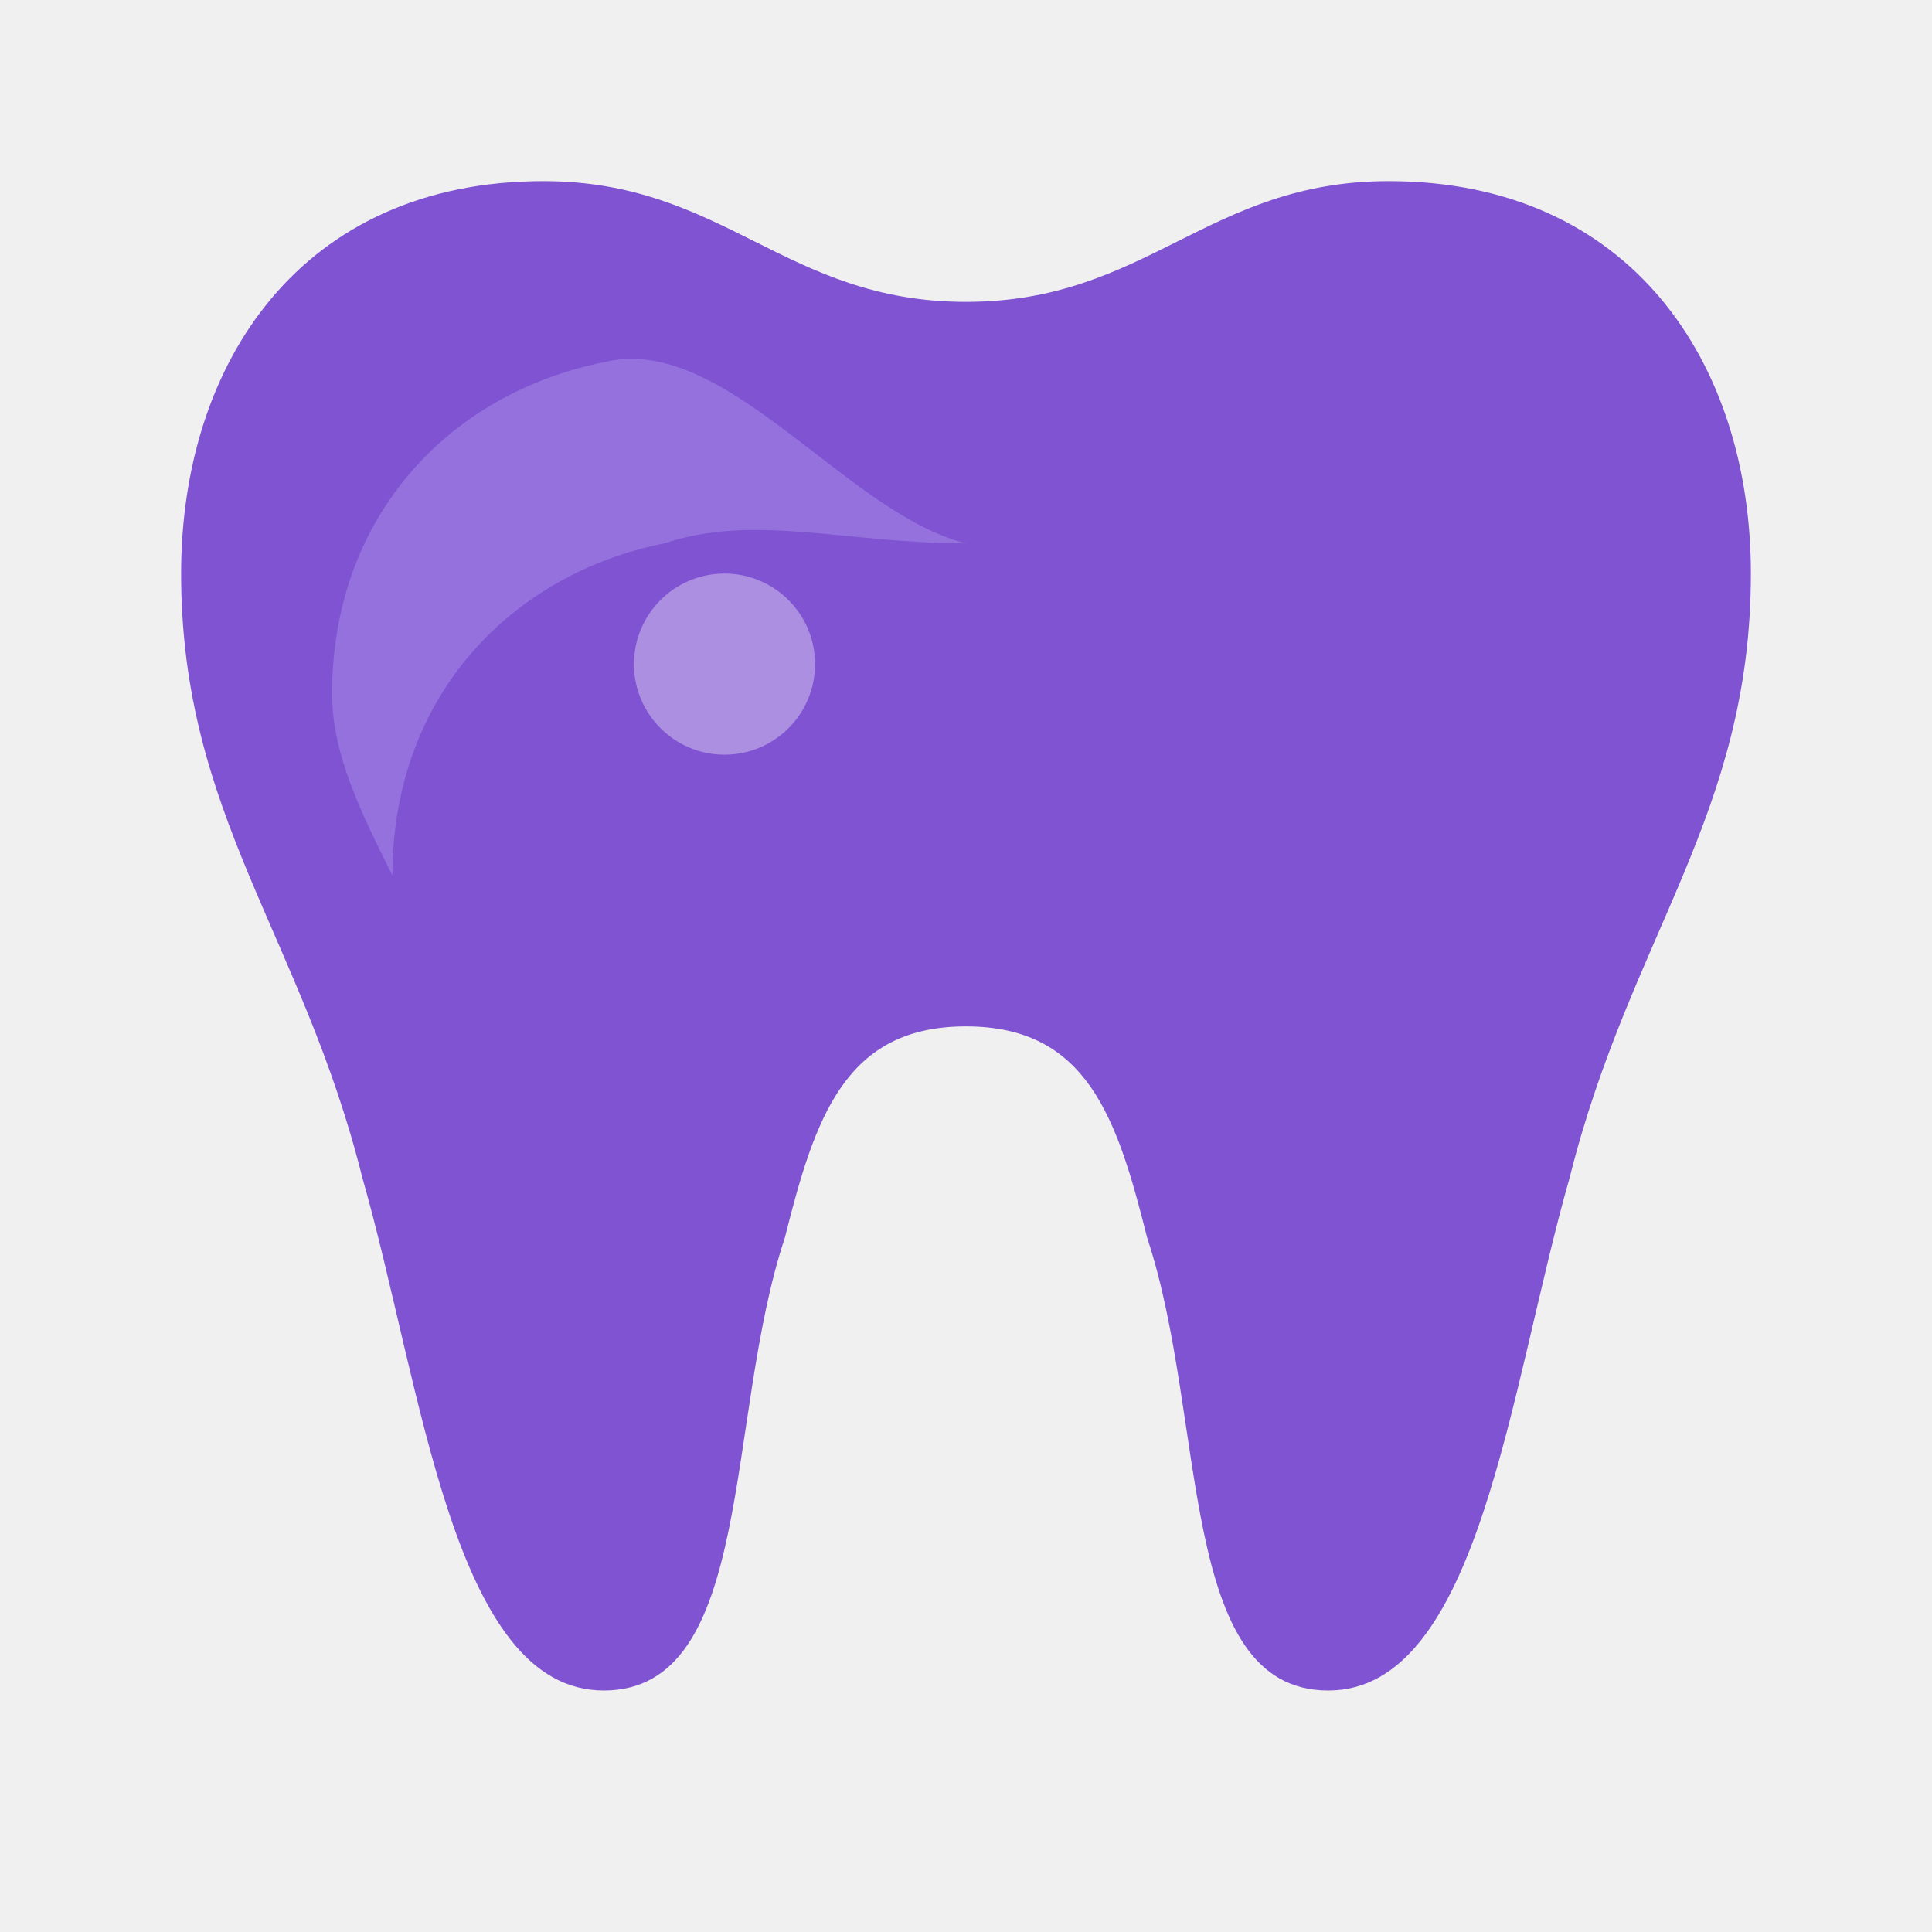
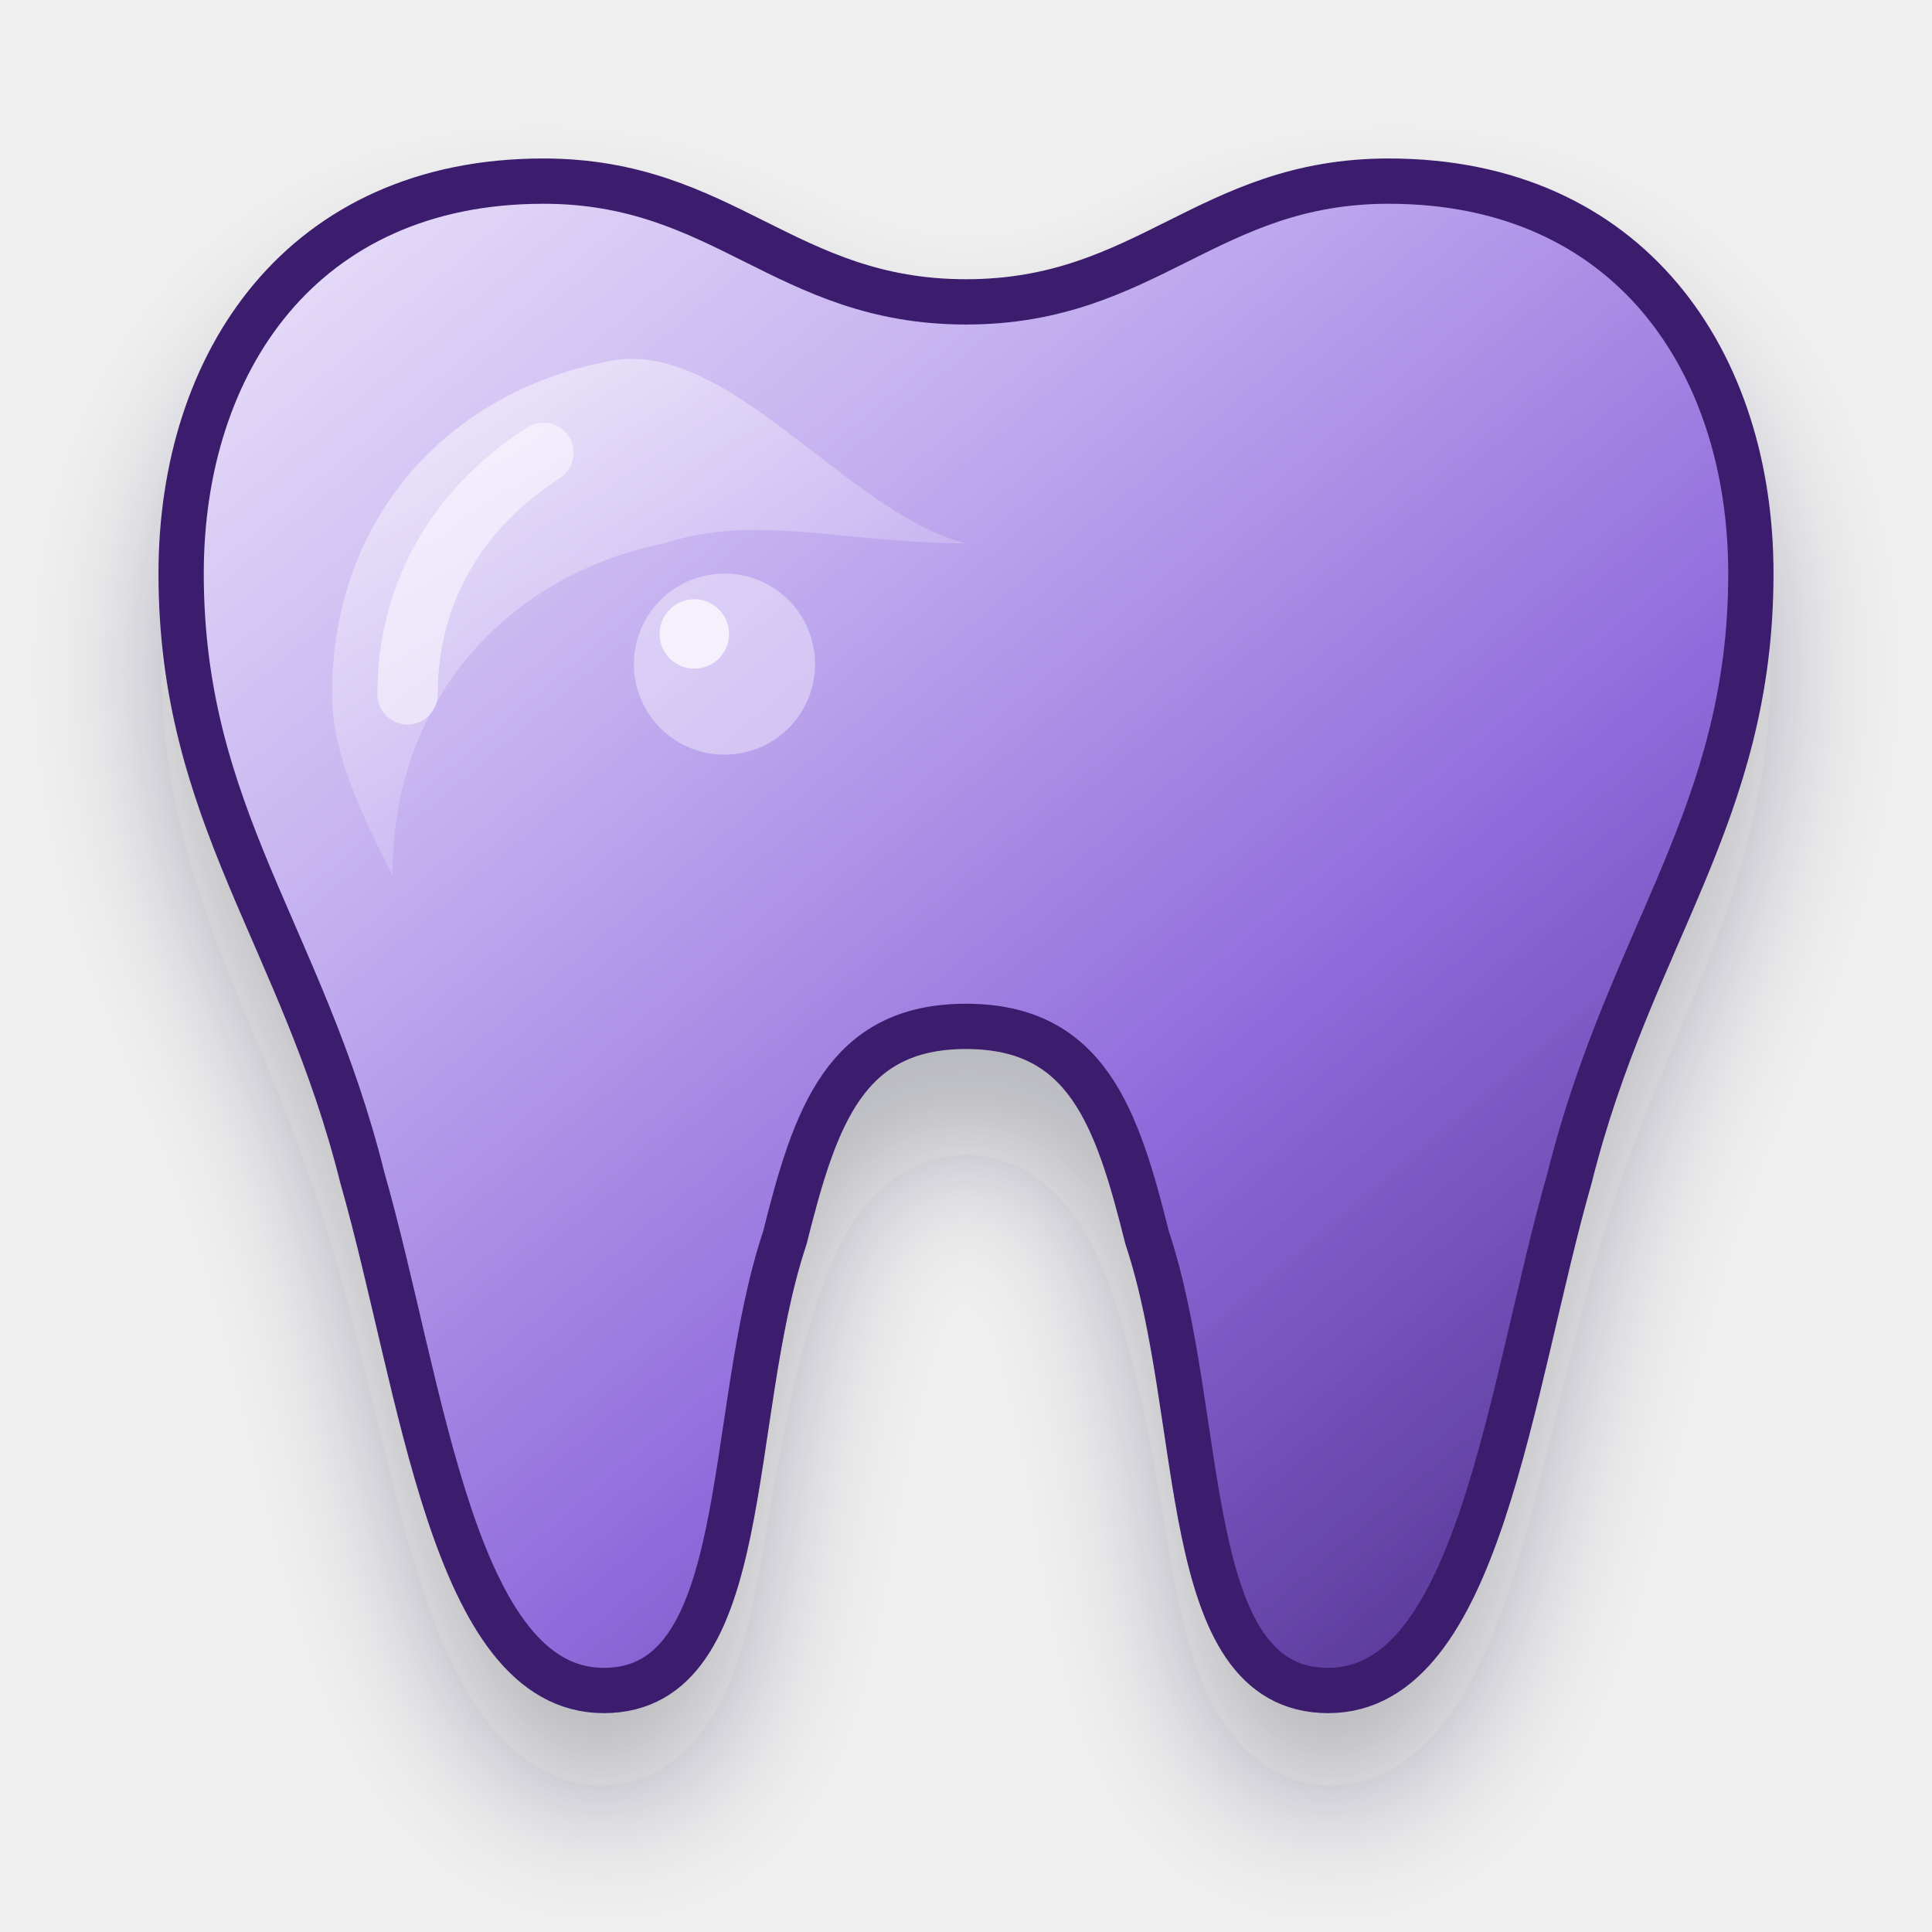
- <svg xmlns="http://www.w3.org/2000/svg" viewBox="0 0 64 64">
-   <path fill="#7F53D1" d="M32 10c-6 0-8-4-14-4C10 6 6 12 6 19c0 8 4 12 6 20 2 7 3 17 8 17 5 0 4-9 6-15 1-4 2-7 6-7s5 3 6 7c2 6 1 15 6 15 5 0 6-10 8-17 2-8 6-12 6-20 0-7-4-13-12-13-6 0-8 4-14 4z" />
-   <path fill="#A78BEA" d="M20 12c-5 1-9 5-9 11 0 2 1 4 2 6 0-6 4-10 9-11 3-1 6 0 10 0-4-1-8-7-12-6z" opacity=".55" />
-   <circle cx="24" cy="22" r="3" fill="#fff" opacity=".35" />
+ <svg xmlns="http://www.w3.org/2000/svg" viewBox="0 0 64 64" fill="none">
+   <defs>
+     <linearGradient id="toothMain" x1="10" y1="6" x2="54" y2="58" gradientUnits="userSpaceOnUse">
+       <stop offset="0" stop-color="#E8DFF8" />
+       <stop offset="0.28" stop-color="#C4B0F0" />
+       <stop offset="0.62" stop-color="#8F6ADB" />
+       <stop offset="1" stop-color="#4A2A85" />
+     </linearGradient>
+     <linearGradient id="toothShine" x1="13" y1="8" x2="30" y2="37" gradientUnits="userSpaceOnUse">
+       <stop offset="0" stop-color="#FFFFFF" stop-opacity=".78" />
+       <stop offset="1" stop-color="#C4B0F0" stop-opacity="0" />
+     </linearGradient>
+     <filter id="toothShadow" x="-25%" y="-20%" width="150%" height="160%">
+       <feDropShadow dx="0" dy="3" stdDeviation="2.2" flood-color="#24133F" flood-opacity=".28" />
+     </filter>
+   </defs>
+   <path d="M32 10c-6 0-8-4-14-4C10 6 6 12 6 19c0 8 4 12 6 20 2 7 3 17 8 17 5 0 4-9 6-15 1-4 2-7 6-7s5 3 6 7c2 6 1 15 6 15 5 0 6-10 8-17 2-8 6-12 6-20 0-7-4-13-12-13-6 0-8 4-14 4z" fill="url(#toothMain)" stroke="#3B1E6D" stroke-width="1.5" stroke-linejoin="round" filter="url(#toothShadow)" />
+   <path d="M20 12c-5 1-9 5-9 11 0 2 1 4 2 6 0-6 4-10 9-11 3-1 6 0 10 0-4-1-8-7-12-6z" fill="url(#toothShine)" />
+   <path d="M18 15c-2.8 1.8-4.5 4.6-4.5 8" stroke="#FFFFFF" stroke-width="2" stroke-linecap="round" opacity=".5" />
+   <circle cx="24" cy="22" r="3" fill="#FFFFFF" opacity=".38" />
+   <circle cx="23" cy="21" r="1.15" fill="#FFFFFF" opacity=".72" />
</svg>
